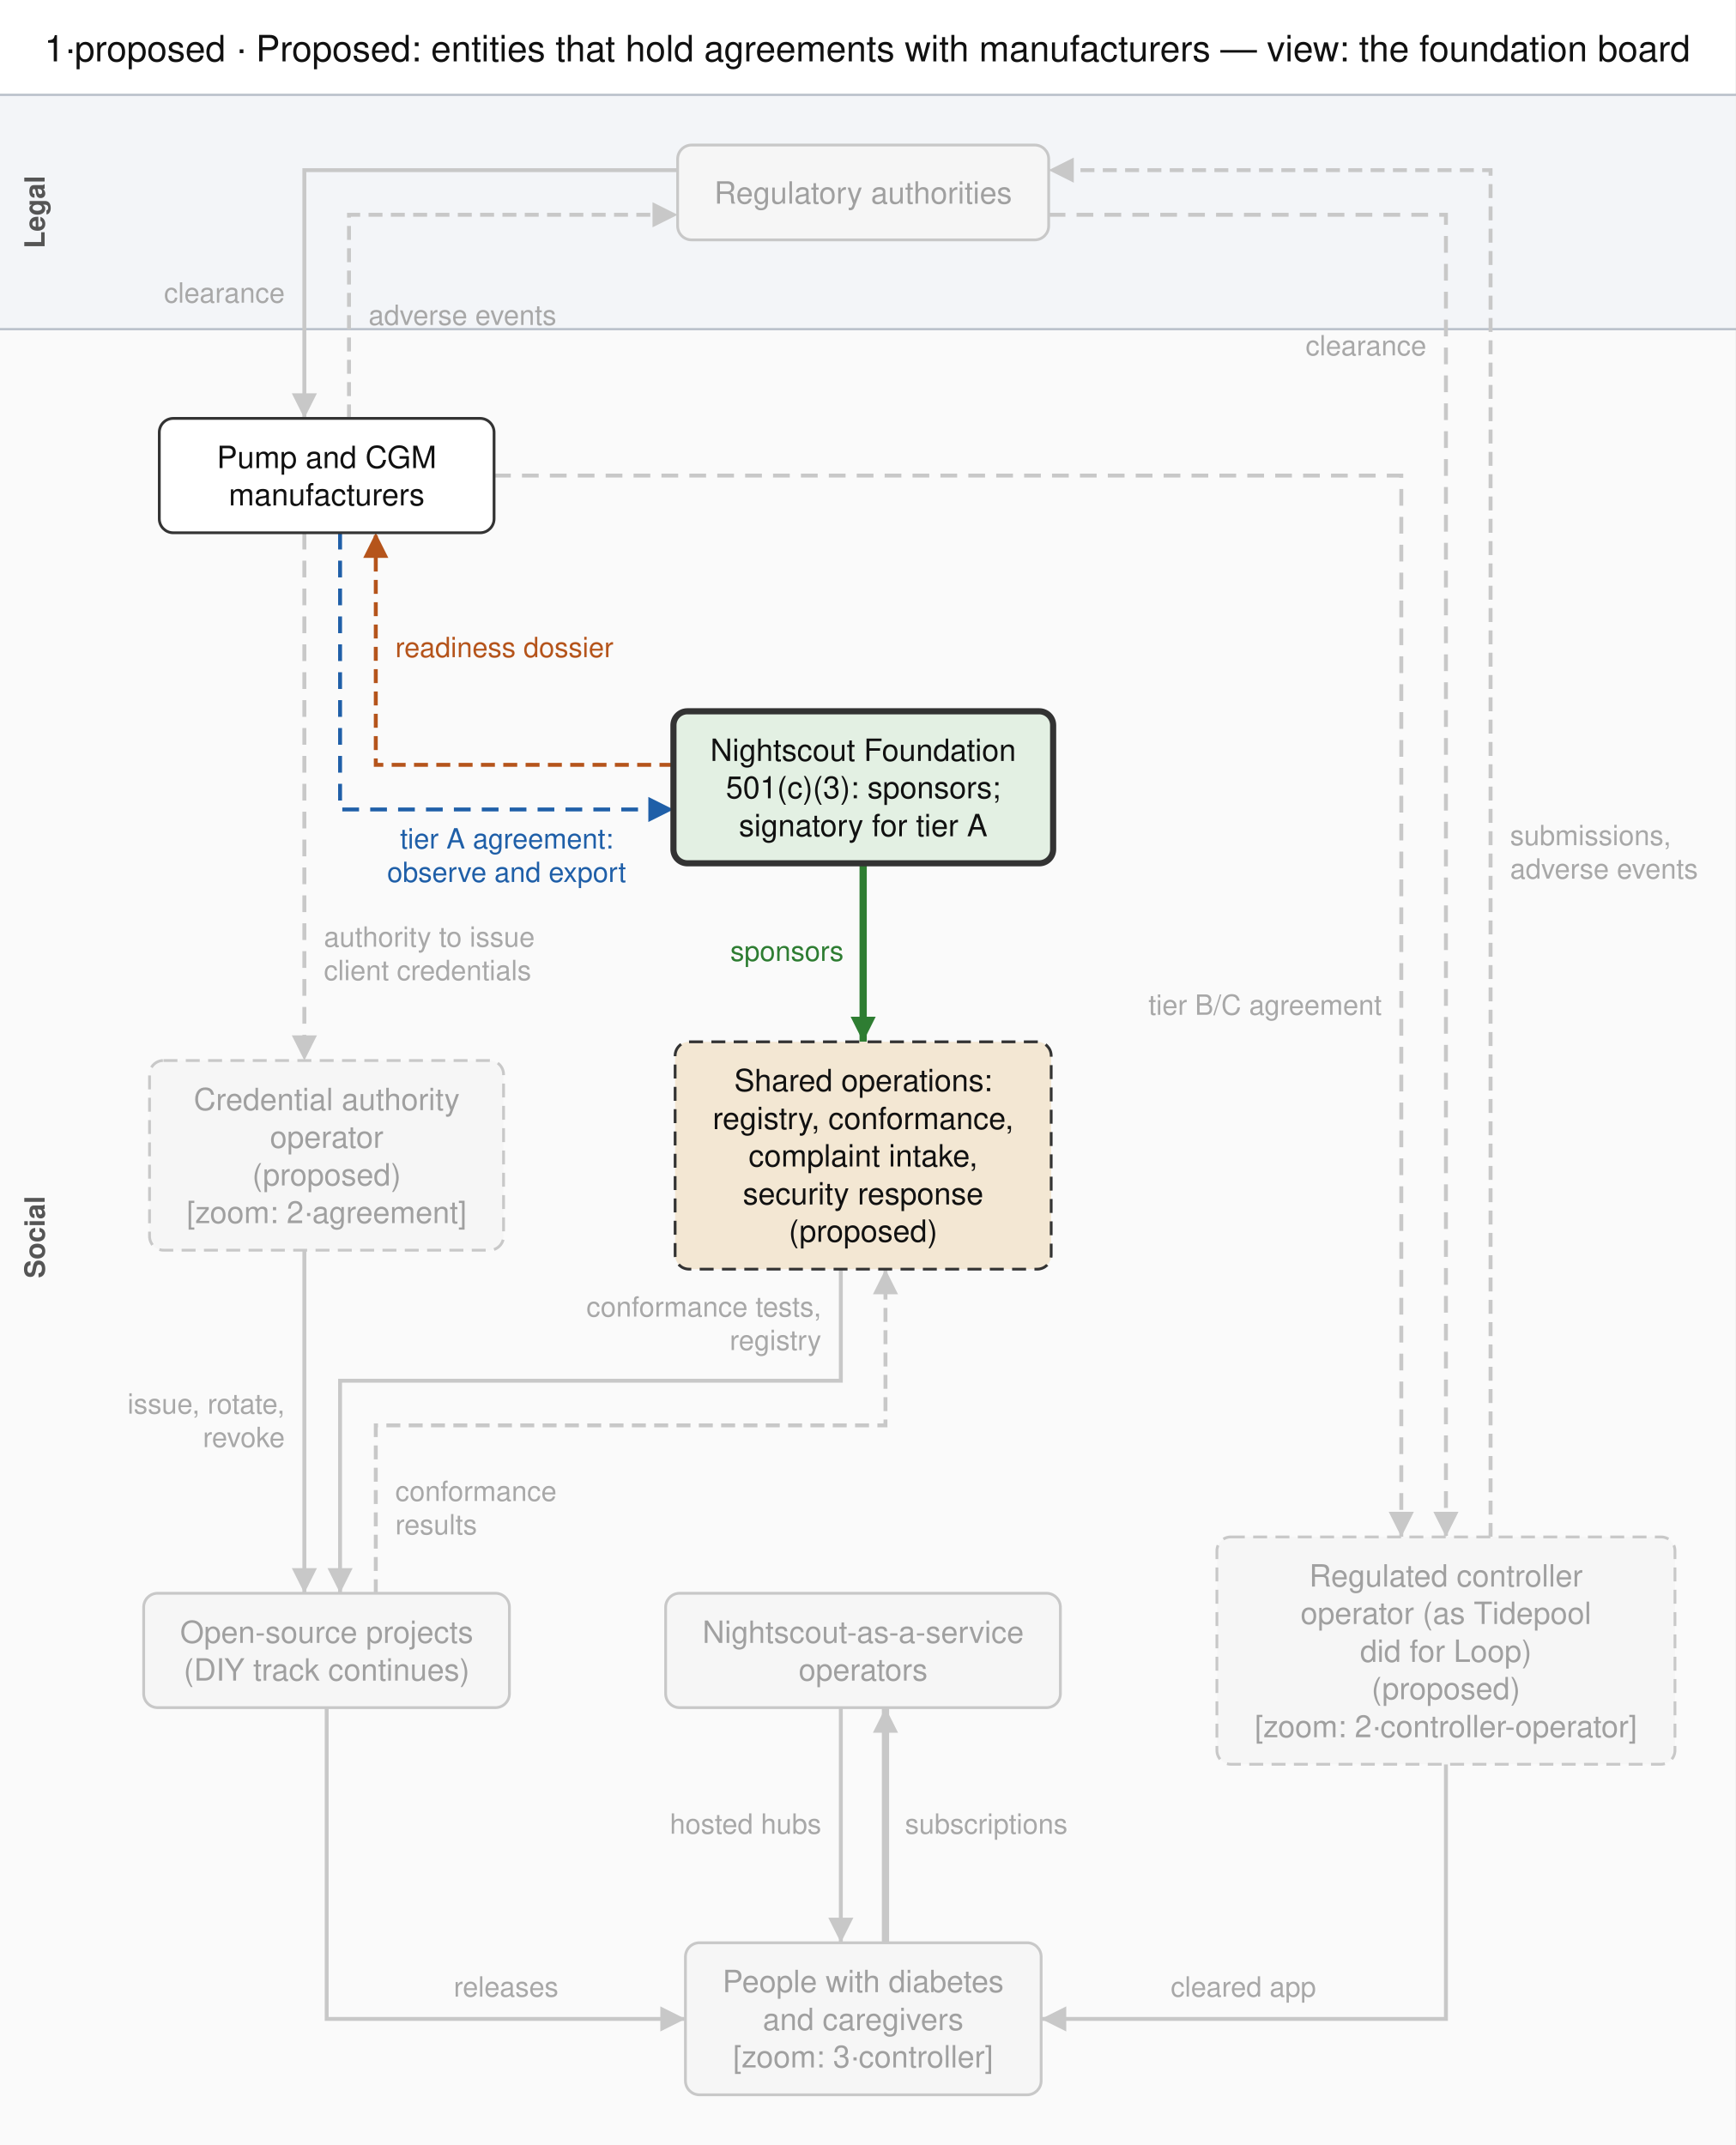
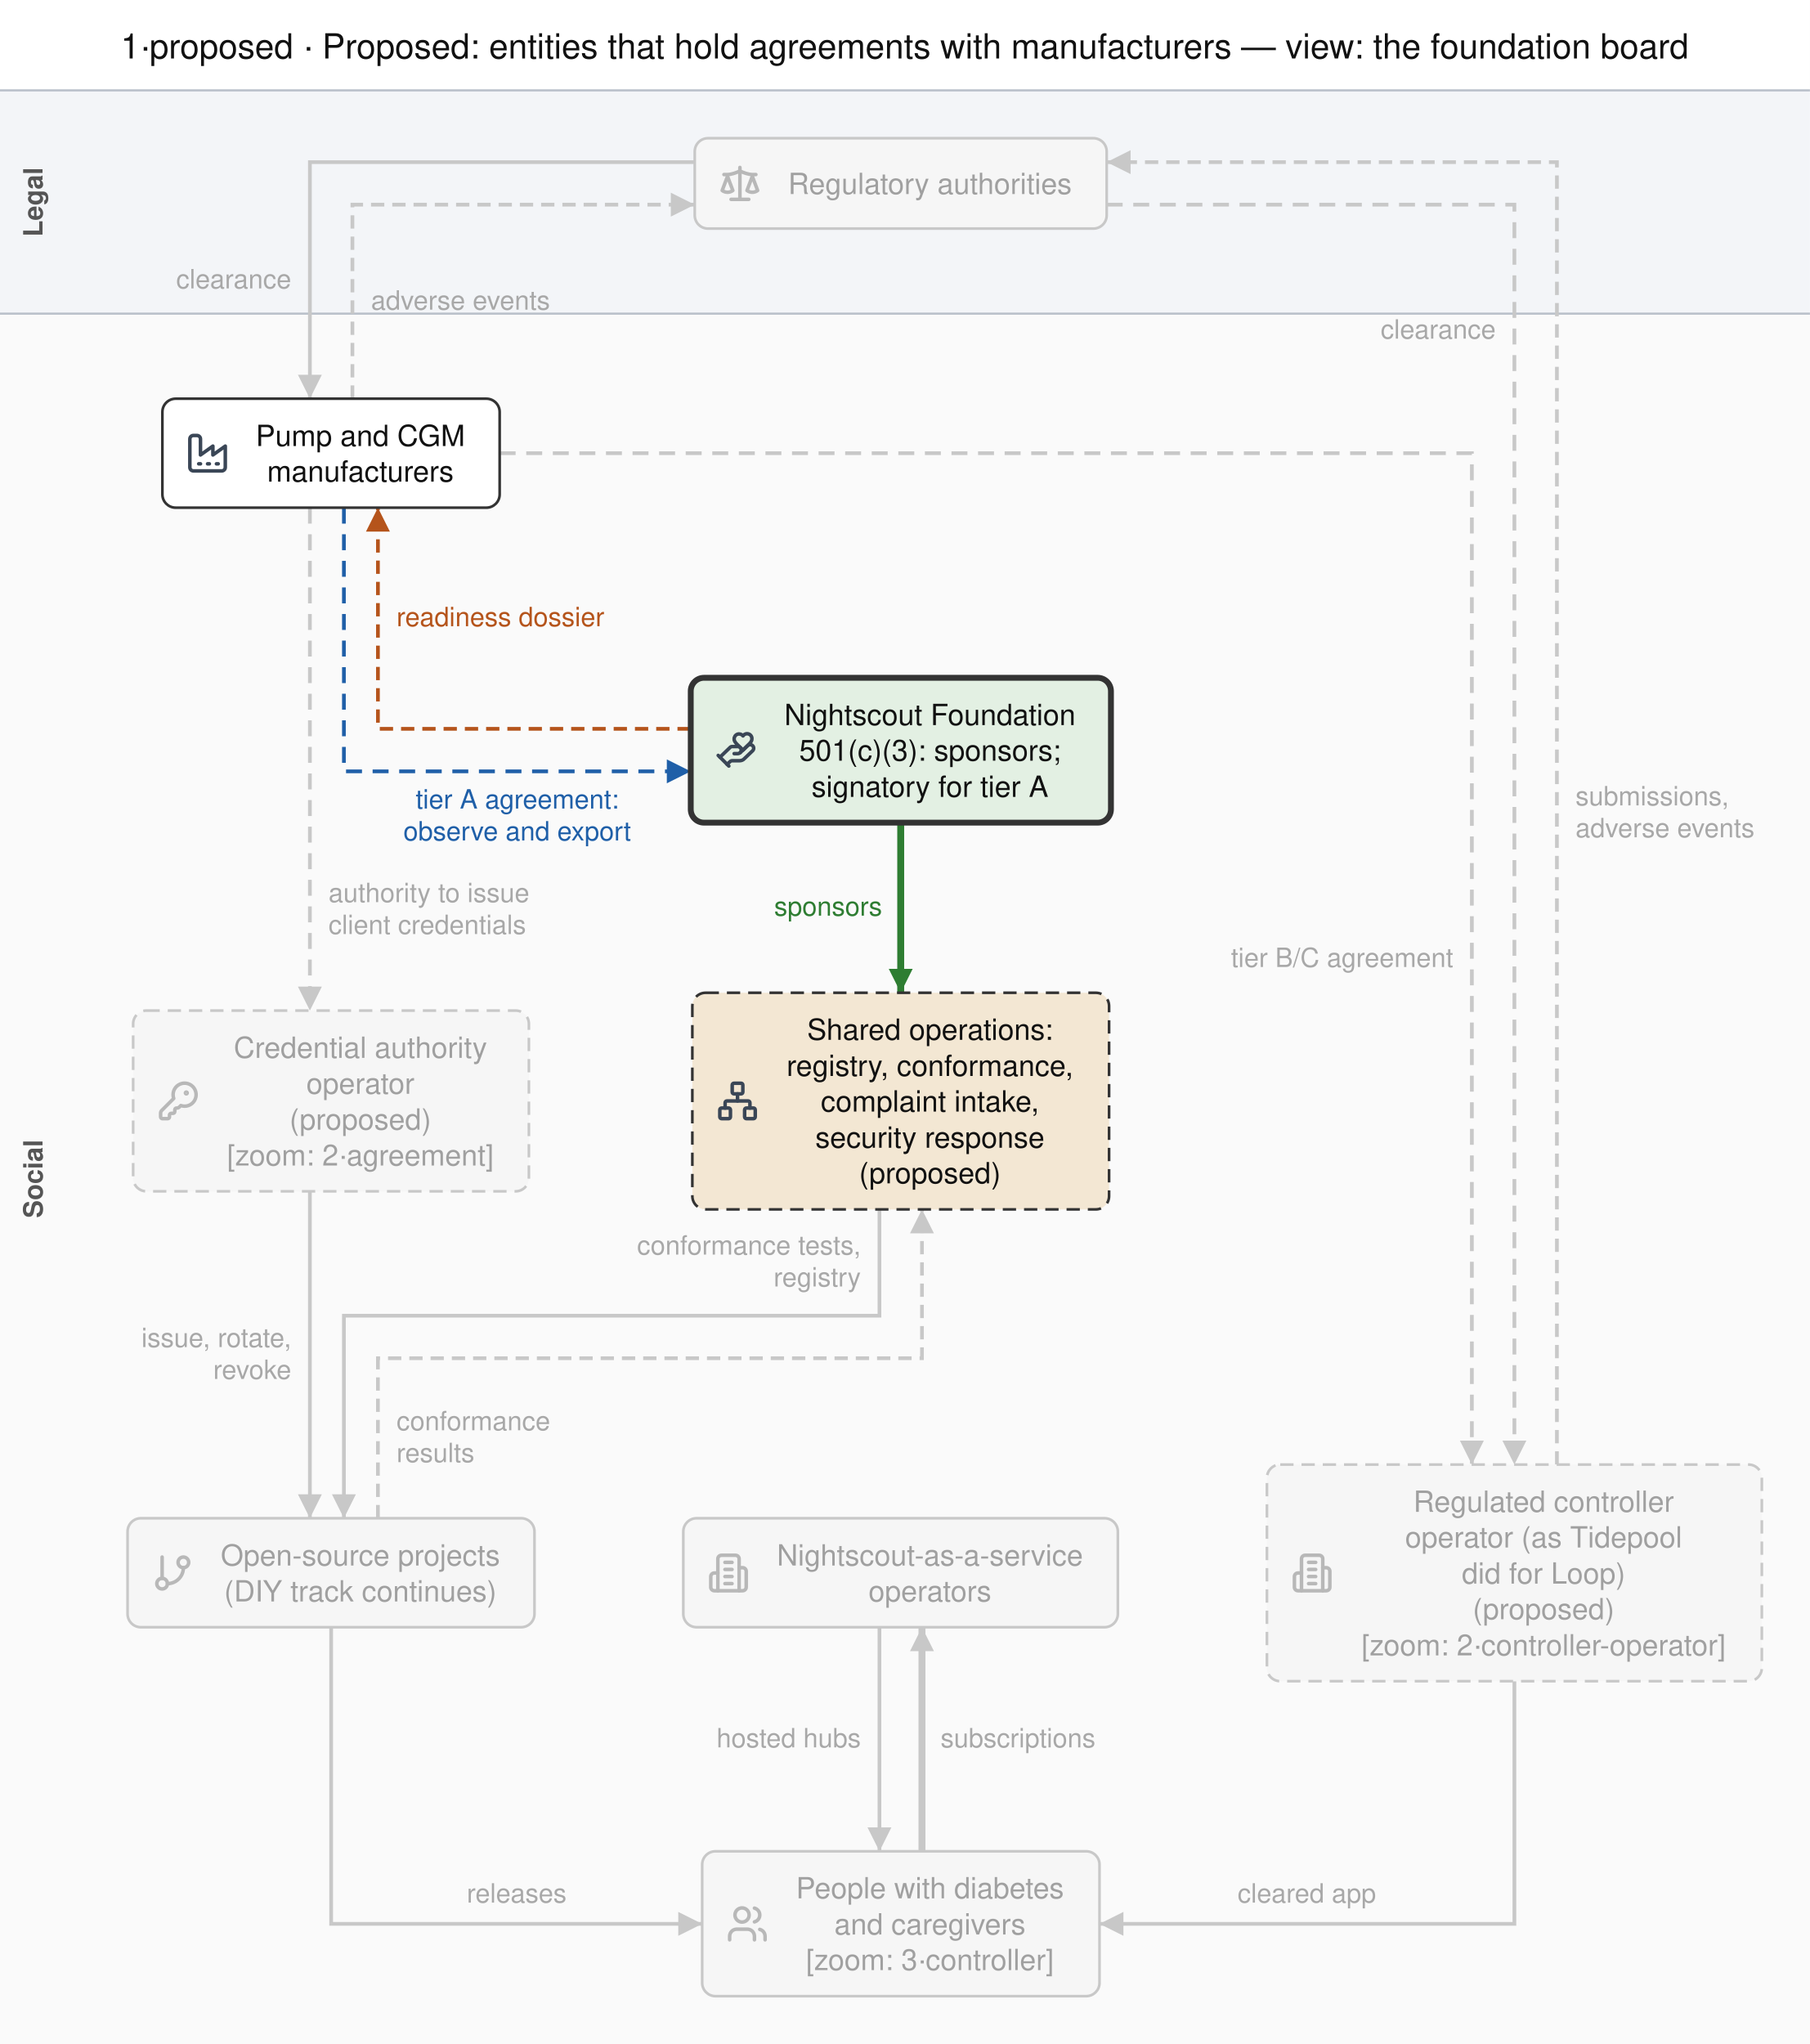
- <svg xmlns="http://www.w3.org/2000/svg" width="622" height="769" viewBox="0 0 622 769" font-family="Helvetica, Arial, sans-serif">
+ <svg xmlns="http://www.w3.org/2000/svg" width="681" height="769" viewBox="0 0 681 769" font-family="Helvetica, Arial, sans-serif">
  <defs>
    <marker id="ah1f5fa8" viewBox="0 0 10 10" refX="10" refY="5" markerUnits="userSpaceOnUse" markerWidth="9" markerHeight="9" orient="auto-start-reverse">
      <path d="M0,0 L10,5 L0,10 z" fill="#1f5fa8" />
    </marker>
    <marker id="ah2e7d32" viewBox="0 0 10 10" refX="10" refY="5" markerUnits="userSpaceOnUse" markerWidth="9" markerHeight="9" orient="auto-start-reverse">
      <path d="M0,0 L10,5 L0,10 z" fill="#2e7d32" />
    </marker>
    <marker id="ah555555" viewBox="0 0 10 10" refX="10" refY="5" markerUnits="userSpaceOnUse" markerWidth="9" markerHeight="9" orient="auto-start-reverse">
      <path d="M0,0 L10,5 L0,10 z" fill="#555555" />
    </marker>
    <marker id="ah888888" viewBox="0 0 10 10" refX="10" refY="5" markerUnits="userSpaceOnUse" markerWidth="9" markerHeight="9" orient="auto-start-reverse">
      <path d="M0,0 L10,5 L0,10 z" fill="#888888" />
    </marker>
    <marker id="ahb5541b" viewBox="0 0 10 10" refX="10" refY="5" markerUnits="userSpaceOnUse" markerWidth="9" markerHeight="9" orient="auto-start-reverse">
      <path d="M0,0 L10,5 L0,10 z" fill="#b5541b" />
    </marker>
    <marker id="ahc8c8c8" viewBox="0 0 10 10" refX="10" refY="5" markerUnits="userSpaceOnUse" markerWidth="9" markerHeight="9" orient="auto-start-reverse">
      <path d="M0,0 L10,5 L0,10 z" fill="#c8c8c8" />
    </marker>
+     <symbol id="icon-building-2" viewBox="0 0 24 24" fill="none" stroke="currentColor" stroke-width="2" stroke-linecap="round" stroke-linejoin="round">
+       <path d="M6 22V4a2 2 0 0 1 2-2h8a2 2 0 0 1 2 2v18Z" />
+       <path d="M6 12H4a2 2 0 0 0-2 2v6a2 2 0 0 0 2 2h2" />
+       <path d="M18 9h2a2 2 0 0 1 2 2v9a2 2 0 0 1-2 2h-2" />
+       <path d="M10 6h4" />
+       <path d="M10 10h4" />
+       <path d="M10 14h4" />
+       <path d="M10 18h4" />
+     </symbol>
+     <symbol id="icon-factory" viewBox="0 0 24 24" fill="none" stroke="currentColor" stroke-width="2" stroke-linecap="round" stroke-linejoin="round">
+       <path d="M2 20a2 2 0 0 0 2 2h16a2 2 0 0 0 2-2V8l-7 5V8l-7 5V4a2 2 0 0 0-2-2H4a2 2 0 0 0-2 2Z" />
+       <path d="M17 18h1" />
+       <path d="M12 18h1" />
+       <path d="M7 18h1" />
+     </symbol>
+     <symbol id="icon-git-branch" viewBox="0 0 24 24" fill="none" stroke="currentColor" stroke-width="2" stroke-linecap="round" stroke-linejoin="round">
+       <line x1="6" x2="6" y1="3" y2="15" />
+       <circle cx="18" cy="6" r="3" />
+       <circle cx="6" cy="18" r="3" />
+       <path d="M18 9a9 9 0 0 1-9 9" />
+     </symbol>
+     <symbol id="icon-hand-heart" viewBox="0 0 24 24" fill="none" stroke="currentColor" stroke-width="2" stroke-linecap="round" stroke-linejoin="round">
+       <path d="M11 14h2a2 2 0 1 0 0-4h-3c-.6 0-1.1.2-1.4.6L3 16" />
+       <path d="m7 20 1.6-1.4c.3-.4.8-.6 1.4-.6h4c1.1 0 2.1-.4 2.8-1.2l4.6-4.4a2 2 0 0 0-2.75-2.91l-4.2 3.9" />
+       <path d="m2 15 6 6" />
+       <path d="M19.5 8.5c.7-.7 1.5-1.6 1.5-2.7A2.73 2.73 0 0 0 16 4a2.78 2.78 0 0 0-5 1.8c0 1.2.8 2 1.5 2.8L16 12Z" />
+     </symbol>
+     <symbol id="icon-key-round" viewBox="0 0 24 24" fill="none" stroke="currentColor" stroke-width="2" stroke-linecap="round" stroke-linejoin="round">
+       <path d="M2.586 17.414A2 2 0 0 0 2 18.828V21a1 1 0 0 0 1 1h3a1 1 0 0 0 1-1v-1a1 1 0 0 1 1-1h1a1 1 0 0 0 1-1v-1a1 1 0 0 1 1-1h.172a2 2 0 0 0 1.414-.586l.814-.814a6.5 6.5 0 1 0-4-4z" />
+       <circle cx="16.5" cy="7.5" r=".5" fill="currentColor" />
+     </symbol>
+     <symbol id="icon-network" viewBox="0 0 24 24" fill="none" stroke="currentColor" stroke-width="2" stroke-linecap="round" stroke-linejoin="round">
+       <rect x="16" y="16" width="6" height="6" rx="1" />
+       <rect x="2" y="16" width="6" height="6" rx="1" />
+       <rect x="9" y="2" width="6" height="6" rx="1" />
+       <path d="M5 16v-3a1 1 0 0 1 1-1h12a1 1 0 0 1 1 1v3" />
+       <path d="M12 12V8" />
+     </symbol>
+     <symbol id="icon-scale" viewBox="0 0 24 24" fill="none" stroke="currentColor" stroke-width="2" stroke-linecap="round" stroke-linejoin="round">
+       <path d="m16 16 3-8 3 8c-.87.65-1.92 1-3 1s-2.13-.35-3-1Z" />
+       <path d="m2 16 3-8 3 8c-.87.65-1.92 1-3 1s-2.13-.35-3-1Z" />
+       <path d="M7 21h10" />
+       <path d="M12 3v18" />
+       <path d="M3 7h2c2 0 5-1 7-2 2 1 5 2 7 2h2" />
+     </symbol>
+     <symbol id="icon-users" viewBox="0 0 24 24" fill="none" stroke="currentColor" stroke-width="2" stroke-linecap="round" stroke-linejoin="round">
+       <path d="M16 21v-2a4 4 0 0 0-4-4H6a4 4 0 0 0-4 4v2" />
+       <circle cx="9" cy="7" r="4" />
+       <path d="M22 21v-2a4 4 0 0 0-3-3.87" />
+       <path d="M16 3.13a4 4 0 0 1 0 7.75" />
+     </symbol>
  </defs>
-   <rect x="0" y="0" width="622" height="769" fill="#ffffff" />
-   <text x="310.9" y="22" font-size="13" text-anchor="middle" fill="#111">1·proposed · Proposed: entities that hold agreements with manufacturers — view: the foundation board</text>
-   <g transform="translate(3.5,0.0)">
-     <rect class="band" x="-3.5" y="34.0" width="622" height="84.0" fill="#f3f5f8" />
-     <line x1="-3.5" x2="622" y1="34.0" y2="34.0" stroke="#b9c0ca" stroke-width="0.8" />
-     <text class="band" x="12.5" y="76.0" font-size="10" fill="#555" text-anchor="middle" font-weight="bold" transform="rotate(-90 12.5 76.0)">Legal</text>
-     <rect class="band" x="-3.5" y="118.0" width="622" height="651.0" fill="#fafafa" />
-     <line x1="-3.5" x2="622" y1="118.0" y2="118.0" stroke="#b9c0ca" stroke-width="0.8" />
-     <text class="band" x="12.5" y="443.5" font-size="10" fill="#555" text-anchor="middle" font-weight="bold" transform="rotate(-90 12.5 443.5)">Social</text>
-     <g class="edge">
-       <path class="edge" d="M239.4,61.0 L105.6,61.0 L105.6,150.0" fill="none" stroke="#c8c8c8" stroke-width="1.4" stroke-linecap="butt" marker-end="url(#ahc8c8c8)" />
-     </g>
-     <g class="edge">
-       <path class="edge" d="M121.6,150.0 L121.6,77.0 L239.4,77.0" fill="none" stroke="#c8c8c8" stroke-width="1.4" stroke-dasharray="5,3" stroke-linecap="butt" marker-end="url(#ahc8c8c8)" />
-     </g>
-     <g class="edge">
-       <path class="edge" d="M372.4,77.0 L514.8,77.0 L514.8,551.0" fill="none" stroke="#c8c8c8" stroke-width="1.4" stroke-dasharray="6,4" stroke-linecap="butt" marker-end="url(#ahc8c8c8)" />
-     </g>
-     <g class="edge">
-       <path class="edge" d="M530.8,551.0 L530.8,61.0 L372.4,61.0" fill="none" stroke="#c8c8c8" stroke-width="1.4" stroke-dasharray="5,3" stroke-linecap="butt" marker-end="url(#ahc8c8c8)" />
-     </g>
-     <g class="edge">
-       <path class="edge" d="M118.4,191.0 L118.4,290.2 L237.9,290.2" fill="none" stroke="#1f5fa8" stroke-width="1.4" stroke-dasharray="6,4" stroke-linecap="butt" marker-end="url(#ah1f5fa8)" />
-     </g>
-     <g class="edge">
-       <path class="edge" d="M237.9,274.2 L131.2,274.2 L131.2,191.0" fill="none" stroke="#b5541b" stroke-width="1.4" stroke-dasharray="5,3" stroke-linecap="butt" marker-end="url(#ahb5541b)" />
-     </g>
-     <g class="edge">
-       <path class="edge" d="M105.6,191.0 L105.6,380.2" fill="none" stroke="#c8c8c8" stroke-width="1.4" stroke-dasharray="6,4" stroke-linecap="butt" marker-end="url(#ahc8c8c8)" />
-     </g>
-     <g class="edge">
-       <path class="edge" d="M173.6,170.5 L498.8,170.5 L498.8,551.0" fill="none" stroke="#c8c8c8" stroke-width="1.4" stroke-dasharray="6,4" stroke-linecap="butt" marker-end="url(#ahc8c8c8)" />
-     </g>
-     <g class="edge">
-       <path class="edge" d="M305.9,309.5 L305.9,373.5" fill="none" stroke="#2e7d32" stroke-width="2.6" stroke-linecap="butt" marker-end="url(#ah2e7d32)" />
-     </g>
-     <g class="edge">
-       <path class="edge" d="M105.6,448.2 L105.6,571.2" fill="none" stroke="#c8c8c8" stroke-width="1.4" stroke-linecap="butt" marker-end="url(#ahc8c8c8)" />
-     </g>
-     <g class="edge">
-       <path class="edge" d="M297.9,455.0 L297.9,495.0 L118.4,495.0 L118.4,571.2" fill="none" stroke="#c8c8c8" stroke-width="1.4" stroke-linecap="butt" marker-end="url(#ahc8c8c8)" />
-     </g>
-     <g class="edge">
-       <path class="edge" d="M131.2,571.2 L131.2,511.0 L313.9,511.0 L313.9,455.0" fill="none" stroke="#c8c8c8" stroke-width="1.4" stroke-dasharray="5,3" stroke-linecap="butt" marker-end="url(#ahc8c8c8)" />
-     </g>
-     <g class="edge">
-       <path class="edge" d="M297.9,612.2 L297.9,696.5" fill="none" stroke="#c8c8c8" stroke-width="1.4" stroke-linecap="butt" marker-end="url(#ahc8c8c8)" />
-     </g>
-     <g class="edge">
-       <path class="edge" d="M313.9,696.5 L313.9,612.2" fill="none" stroke="#c8c8c8" stroke-width="2.6" stroke-linecap="butt" marker-end="url(#ahc8c8c8)" />
-     </g>
-     <g class="edge">
-       <path class="edge" d="M514.8,632.5 L514.8,723.8 L369.7,723.8" fill="none" stroke="#c8c8c8" stroke-width="1.4" stroke-linecap="butt" marker-end="url(#ahc8c8c8)" />
-     </g>
-     <g class="edge">
-       <path class="edge" d="M113.6,612.2 L113.6,723.8 L242.2,723.8" fill="none" stroke="#c8c8c8" stroke-width="1.4" stroke-linecap="butt" marker-end="url(#ahc8c8c8)" />
+   <rect x="0" y="0" width="681" height="769" fill="#ffffff" />
+   <text x="340.4" y="22" font-size="13" text-anchor="middle" fill="#111">1·proposed · Proposed: entities that hold agreements with manufacturers — view: the foundation board</text>
+   <g transform="translate(0.0,0.0)">
+     <rect class="band" x="0.0" y="34.0" width="681" height="84.0" fill="#f3f5f8" />
+     <line x1="0.0" x2="681" y1="34.0" y2="34.0" stroke="#b9c0ca" stroke-width="0.8" />
+     <text class="band" x="16.0" y="76.0" font-size="10" fill="#555" text-anchor="middle" font-weight="bold" transform="rotate(-90 16.0 76.0)">Legal</text>
+     <rect class="band" x="0.0" y="118.0" width="681" height="651.0" fill="#fafafa" />
+     <line x1="0.0" x2="681" y1="118.0" y2="118.0" stroke="#b9c0ca" stroke-width="0.8" />
+     <text class="band" x="16.0" y="443.5" font-size="10" fill="#555" text-anchor="middle" font-weight="bold" transform="rotate(-90 16.0 443.5)">Social</text>
+     <g class="edge">
+       <path class="edge" d="M261.4,61.0 L116.6,61.0 L116.6,150.0" fill="none" stroke="#c8c8c8" stroke-width="1.4" stroke-linecap="butt" marker-end="url(#ahc8c8c8)" />
+     </g>
+     <g class="edge">
+       <path class="edge" d="M132.6,150.0 L132.6,77.0 L261.4,77.0" fill="none" stroke="#c8c8c8" stroke-width="1.4" stroke-dasharray="5,3" stroke-linecap="butt" marker-end="url(#ahc8c8c8)" />
+     </g>
+     <g class="edge">
+       <path class="edge" d="M416.4,77.0 L569.8,77.0 L569.8,551.0" fill="none" stroke="#c8c8c8" stroke-width="1.4" stroke-dasharray="6,4" stroke-linecap="butt" marker-end="url(#ahc8c8c8)" />
+     </g>
+     <g class="edge">
+       <path class="edge" d="M585.8,551.0 L585.8,61.0 L416.4,61.0" fill="none" stroke="#c8c8c8" stroke-width="1.4" stroke-dasharray="5,3" stroke-linecap="butt" marker-end="url(#ahc8c8c8)" />
+     </g>
+     <g class="edge">
+       <path class="edge" d="M129.4,191.0 L129.4,290.2 L259.9,290.2" fill="none" stroke="#1f5fa8" stroke-width="1.4" stroke-dasharray="6,4" stroke-linecap="butt" marker-end="url(#ah1f5fa8)" />
+     </g>
+     <g class="edge">
+       <path class="edge" d="M259.9,274.2 L142.2,274.2 L142.2,191.0" fill="none" stroke="#b5541b" stroke-width="1.4" stroke-dasharray="5,3" stroke-linecap="butt" marker-end="url(#ahb5541b)" />
+     </g>
+     <g class="edge">
+       <path class="edge" d="M116.6,191.0 L116.6,380.2" fill="none" stroke="#c8c8c8" stroke-width="1.4" stroke-dasharray="6,4" stroke-linecap="butt" marker-end="url(#ahc8c8c8)" />
+     </g>
+     <g class="edge">
+       <path class="edge" d="M188.0,170.5 L553.8,170.5 L553.8,551.0" fill="none" stroke="#c8c8c8" stroke-width="1.4" stroke-dasharray="6,4" stroke-linecap="butt" marker-end="url(#ahc8c8c8)" />
+     </g>
+     <g class="edge">
+       <path class="edge" d="M338.9,309.5 L338.9,373.5" fill="none" stroke="#2e7d32" stroke-width="2.6" stroke-linecap="butt" marker-end="url(#ah2e7d32)" />
+     </g>
+     <g class="edge">
+       <path class="edge" d="M116.6,448.2 L116.6,571.2" fill="none" stroke="#c8c8c8" stroke-width="1.4" stroke-linecap="butt" marker-end="url(#ahc8c8c8)" />
+     </g>
+     <g class="edge">
+       <path class="edge" d="M330.9,455.0 L330.9,495.0 L129.4,495.0 L129.4,571.2" fill="none" stroke="#c8c8c8" stroke-width="1.4" stroke-linecap="butt" marker-end="url(#ahc8c8c8)" />
+     </g>
+     <g class="edge">
+       <path class="edge" d="M142.2,571.2 L142.2,511.0 L346.9,511.0 L346.9,455.0" fill="none" stroke="#c8c8c8" stroke-width="1.4" stroke-dasharray="5,3" stroke-linecap="butt" marker-end="url(#ahc8c8c8)" />
+     </g>
+     <g class="edge">
+       <path class="edge" d="M330.9,612.2 L330.9,696.5" fill="none" stroke="#c8c8c8" stroke-width="1.4" stroke-linecap="butt" marker-end="url(#ahc8c8c8)" />
+     </g>
+     <g class="edge">
+       <path class="edge" d="M346.9,696.5 L346.9,612.2" fill="none" stroke="#c8c8c8" stroke-width="2.6" stroke-linecap="butt" marker-end="url(#ahc8c8c8)" />
+     </g>
+     <g class="edge">
+       <path class="edge" d="M569.8,632.5 L569.8,723.8 L413.7,723.8" fill="none" stroke="#c8c8c8" stroke-width="1.4" stroke-linecap="butt" marker-end="url(#ahc8c8c8)" />
+     </g>
+     <g class="edge">
+       <path class="edge" d="M124.6,612.2 L124.6,723.8 L264.2,723.8" fill="none" stroke="#c8c8c8" stroke-width="1.4" stroke-linecap="butt" marker-end="url(#ahc8c8c8)" />
    </g>
    <g class="node" data-id="reg">
-       <rect x="239.4" y="52.0" width="133.0" height="34.0" rx="5" fill="#f6f6f6" stroke="#c8c8c8" stroke-width="1" />
-       <text x="305.9" y="73.0" font-size="11" text-anchor="middle" fill="#a0a0a0">Regulatory authorities</text>
+       <rect x="261.4" y="52.0" width="155.0" height="34.0" rx="5" fill="#f6f6f6" stroke="#c8c8c8" stroke-width="1" />
+       <use href="#icon-scale" x="270.4" y="61.0" width="16" height="16" color="#b8b8b8" />
+       <text x="349.9" y="73.0" font-size="11" text-anchor="middle" fill="#a0a0a0">Regulatory authorities</text>
    </g>
    <g class="node" data-id="mfr">
-       <rect x="53.6" y="150.0" width="120.0" height="41.0" rx="5" fill="#ffffff" stroke="#333333" stroke-width="1" />
-       <text x="113.6" y="167.8" font-size="11" text-anchor="middle" fill="#111111">Pump and CGM</text>
-       <text x="113.6" y="181.2" font-size="11" text-anchor="middle" fill="#111111">manufacturers</text>
+       <rect x="61.1" y="150.0" width="126.9" height="41.0" rx="5" fill="#ffffff" stroke="#333333" stroke-width="1" />
+       <use href="#icon-factory" x="70.1" y="162.5" width="16" height="16" color="#3a4656" />
+       <text x="135.6" y="167.8" font-size="11" text-anchor="middle" fill="#111111">Pump and CGM</text>
+       <text x="135.6" y="181.2" font-size="11" text-anchor="middle" fill="#111111">manufacturers</text>
    </g>
    <g class="node" data-id="fdn">
-       <rect x="237.9" y="255.0" width="136.1" height="54.5" rx="5" fill="#e3f0e3" stroke="#333333" stroke-width="2.2" />
-       <text x="305.9" y="272.8" font-size="11" text-anchor="middle" fill="#111111">Nightscout Foundation</text>
-       <text x="305.9" y="286.2" font-size="11" text-anchor="middle" fill="#111111">501(c)(3): sponsors;</text>
-       <text x="305.9" y="299.8" font-size="11" text-anchor="middle" fill="#111111">signatory for tier A</text>
+       <rect x="259.9" y="255.0" width="158.1" height="54.5" rx="5" fill="#e3f0e3" stroke="#333333" stroke-width="2.2" />
+       <use href="#icon-hand-heart" x="268.9" y="274.2" width="16" height="16" color="#3a4656" />
+       <text x="349.9" y="272.8" font-size="11" text-anchor="middle" fill="#111111">Nightscout Foundation</text>
+       <text x="349.9" y="286.2" font-size="11" text-anchor="middle" fill="#111111">501(c)(3): sponsors;</text>
+       <text x="349.9" y="299.8" font-size="11" text-anchor="middle" fill="#111111">signatory for tier A</text>
    </g>
    <g class="node" data-id="cred">
-       <rect x="50.1" y="380.2" width="126.9" height="68.0" rx="5" fill="#f6f6f6" stroke="#c8c8c8" stroke-width="1" stroke-dasharray="5,3" />
-       <text x="113.6" y="398.0" font-size="11" text-anchor="middle" fill="#a0a0a0">Credential authority</text>
-       <text x="113.6" y="411.5" font-size="11" text-anchor="middle" fill="#a0a0a0">operator</text>
-       <text x="113.6" y="425.0" font-size="11" text-anchor="middle" fill="#a0a0a0">(proposed)</text>
-       <text x="113.6" y="438.5" font-size="11" text-anchor="middle" fill="#a0a0a0">[zoom: 2·agreement]</text>
+       <rect x="50.1" y="380.2" width="148.9" height="68.0" rx="5" fill="#f6f6f6" stroke="#c8c8c8" stroke-width="1" stroke-dasharray="5,3" />
+       <use href="#icon-key-round" x="59.1" y="406.2" width="16" height="16" color="#b8b8b8" />
+       <text x="135.6" y="398.0" font-size="11" text-anchor="middle" fill="#a0a0a0">Credential authority</text>
+       <text x="135.6" y="411.5" font-size="11" text-anchor="middle" fill="#a0a0a0">operator</text>
+       <text x="135.6" y="425.0" font-size="11" text-anchor="middle" fill="#a0a0a0">(proposed)</text>
+       <text x="135.6" y="438.5" font-size="11" text-anchor="middle" fill="#a0a0a0">[zoom: 2·agreement]</text>
    </g>
    <g class="node" data-id="ops">
-       <rect x="238.5" y="373.5" width="134.8" height="81.5" rx="5" fill="#f3e7d3" stroke="#333333" stroke-width="1" stroke-dasharray="5,3" />
-       <text x="305.9" y="391.2" font-size="11" text-anchor="middle" fill="#111111">Shared operations:</text>
-       <text x="305.9" y="404.8" font-size="11" text-anchor="middle" fill="#111111">registry, conformance,</text>
-       <text x="305.9" y="418.2" font-size="11" text-anchor="middle" fill="#111111">complaint intake,</text>
-       <text x="305.9" y="431.8" font-size="11" text-anchor="middle" fill="#111111">security response</text>
-       <text x="305.9" y="445.2" font-size="11" text-anchor="middle" fill="#111111">(proposed)</text>
+       <rect x="260.5" y="373.5" width="156.8" height="81.5" rx="5" fill="#f3e7d3" stroke="#333333" stroke-width="1" stroke-dasharray="5,3" />
+       <use href="#icon-network" x="269.5" y="406.2" width="16" height="16" color="#3a4656" />
+       <text x="349.9" y="391.2" font-size="11" text-anchor="middle" fill="#111111">Shared operations:</text>
+       <text x="349.9" y="404.8" font-size="11" text-anchor="middle" fill="#111111">registry, conformance,</text>
+       <text x="349.9" y="418.2" font-size="11" text-anchor="middle" fill="#111111">complaint intake,</text>
+       <text x="349.9" y="431.8" font-size="11" text-anchor="middle" fill="#111111">security response</text>
+       <text x="349.9" y="445.2" font-size="11" text-anchor="middle" fill="#111111">(proposed)</text>
    </g>
    <g class="node" data-id="projects">
-       <rect x="48.0" y="571.2" width="131.1" height="41.0" rx="5" fill="#f6f6f6" stroke="#c8c8c8" stroke-width="1" />
-       <text x="113.6" y="589.0" font-size="11" text-anchor="middle" fill="#a0a0a0">Open-source projects</text>
-       <text x="113.6" y="602.5" font-size="11" text-anchor="middle" fill="#a0a0a0">(DIY track continues)</text>
+       <rect x="48.0" y="571.2" width="153.1" height="41.0" rx="5" fill="#f6f6f6" stroke="#c8c8c8" stroke-width="1" />
+       <use href="#icon-git-branch" x="57.0" y="583.8" width="16" height="16" color="#b8b8b8" />
+       <text x="135.6" y="589.0" font-size="11" text-anchor="middle" fill="#a0a0a0">Open-source projects</text>
+       <text x="135.6" y="602.5" font-size="11" text-anchor="middle" fill="#a0a0a0">(DIY track continues)</text>
    </g>
    <g class="node" data-id="nsaas">
-       <rect x="235.1" y="571.2" width="141.5" height="41.0" rx="5" fill="#f6f6f6" stroke="#c8c8c8" stroke-width="1" />
-       <text x="305.9" y="589.0" font-size="11" text-anchor="middle" fill="#a0a0a0">Nightscout-as-a-service</text>
-       <text x="305.9" y="602.5" font-size="11" text-anchor="middle" fill="#a0a0a0">operators</text>
+       <rect x="257.1" y="571.2" width="163.5" height="41.0" rx="5" fill="#f6f6f6" stroke="#c8c8c8" stroke-width="1" />
+       <use href="#icon-building-2" x="266.1" y="583.8" width="16" height="16" color="#b8b8b8" />
+       <text x="349.9" y="589.0" font-size="11" text-anchor="middle" fill="#a0a0a0">Nightscout-as-a-service</text>
+       <text x="349.9" y="602.5" font-size="11" text-anchor="middle" fill="#a0a0a0">operators</text>
    </g>
    <g class="node" data-id="laas">
-       <rect x="432.7" y="551.0" width="164.2" height="81.5" rx="5" fill="#f6f6f6" stroke="#c8c8c8" stroke-width="1" stroke-dasharray="5,3" />
-       <text x="514.8" y="568.8" font-size="11" text-anchor="middle" fill="#a0a0a0">Regulated controller</text>
-       <text x="514.8" y="582.2" font-size="11" text-anchor="middle" fill="#a0a0a0">operator (as Tidepool</text>
-       <text x="514.8" y="595.8" font-size="11" text-anchor="middle" fill="#a0a0a0">did for Loop)</text>
-       <text x="514.8" y="609.2" font-size="11" text-anchor="middle" fill="#a0a0a0">(proposed)</text>
-       <text x="514.8" y="622.8" font-size="11" text-anchor="middle" fill="#a0a0a0">[zoom: 2·controller-operator]</text>
+       <rect x="476.7" y="551.0" width="186.2" height="81.5" rx="5" fill="#f6f6f6" stroke="#c8c8c8" stroke-width="1" stroke-dasharray="5,3" />
+       <use href="#icon-building-2" x="485.7" y="583.8" width="16" height="16" color="#b8b8b8" />
+       <text x="580.8" y="568.8" font-size="11" text-anchor="middle" fill="#a0a0a0">Regulated controller</text>
+       <text x="580.8" y="582.2" font-size="11" text-anchor="middle" fill="#a0a0a0">operator (as Tidepool</text>
+       <text x="580.8" y="595.8" font-size="11" text-anchor="middle" fill="#a0a0a0">did for Loop)</text>
+       <text x="580.8" y="609.2" font-size="11" text-anchor="middle" fill="#a0a0a0">(proposed)</text>
+       <text x="580.8" y="622.8" font-size="11" text-anchor="middle" fill="#a0a0a0">[zoom: 2·controller-operator]</text>
    </g>
    <g class="node" data-id="people">
-       <rect x="242.2" y="696.5" width="127.5" height="54.5" rx="5" fill="#f6f6f6" stroke="#c8c8c8" stroke-width="1" />
-       <text x="305.9" y="714.2" font-size="11" text-anchor="middle" fill="#a0a0a0">People with diabetes</text>
-       <text x="305.9" y="727.8" font-size="11" text-anchor="middle" fill="#a0a0a0">and caregivers</text>
-       <text x="305.9" y="741.2" font-size="11" text-anchor="middle" fill="#a0a0a0">[zoom: 3·controller]</text>
+       <rect x="264.2" y="696.5" width="149.5" height="54.5" rx="5" fill="#f6f6f6" stroke="#c8c8c8" stroke-width="1" />
+       <use href="#icon-users" x="273.2" y="715.8" width="16" height="16" color="#b8b8b8" />
+       <text x="349.9" y="714.2" font-size="11" text-anchor="middle" fill="#a0a0a0">People with diabetes</text>
+       <text x="349.9" y="727.8" font-size="11" text-anchor="middle" fill="#a0a0a0">and caregivers</text>
+       <text x="349.9" y="741.2" font-size="11" text-anchor="middle" fill="#a0a0a0">[zoom: 3·controller]</text>
    </g>
    <g class="elabel" data-k="0">
-       <text x="98.6" y="108.5" font-size="10" text-anchor="end" fill="#a8a8a8">clearance</text>
+       <text x="109.6" y="108.5" font-size="10" text-anchor="end" fill="#a8a8a8">clearance</text>
    </g>
    <g class="elabel" data-k="1">
-       <text x="128.6" y="116.5" font-size="10" text-anchor="start" fill="#a8a8a8">adverse events</text>
+       <text x="139.6" y="116.5" font-size="10" text-anchor="start" fill="#a8a8a8">adverse events</text>
    </g>
    <g class="elabel" data-k="2">
-       <text x="507.8" y="127.4" font-size="10" text-anchor="end" fill="#a8a8a8">clearance</text>
+       <text x="562.8" y="127.4" font-size="10" text-anchor="end" fill="#a8a8a8">clearance</text>
    </g>
    <g class="elabel" data-k="3">
-       <text x="537.8" y="303.0" font-size="10" text-anchor="start" fill="#a8a8a8">submissions,</text>
-       <text x="537.8" y="315.0" font-size="10" text-anchor="start" fill="#a8a8a8">adverse events</text>
+       <text x="592.8" y="303.0" font-size="10" text-anchor="start" fill="#a8a8a8">submissions,</text>
+       <text x="592.8" y="315.0" font-size="10" text-anchor="start" fill="#a8a8a8">adverse events</text>
    </g>
    <g class="elabel" data-k="4">
-       <text x="178.1" y="304.2" font-size="10" text-anchor="middle" fill="#1f5fa8">tier A agreement:</text>
-       <text x="178.1" y="316.2" font-size="10" text-anchor="middle" fill="#1f5fa8">observe and export</text>
+       <text x="194.6" y="304.2" font-size="10" text-anchor="middle" fill="#1f5fa8">tier A agreement:</text>
+       <text x="194.6" y="316.2" font-size="10" text-anchor="middle" fill="#1f5fa8">observe and export</text>
    </g>
    <g class="elabel" data-k="5">
-       <text x="138.2" y="235.6" font-size="10" text-anchor="start" fill="#b5541b">readiness dossier</text>
+       <text x="149.2" y="235.6" font-size="10" text-anchor="start" fill="#b5541b">readiness dossier</text>
    </g>
    <g class="elabel" data-k="6">
-       <text x="112.6" y="339.4" font-size="10" text-anchor="start" fill="#a8a8a8">authority to issue</text>
-       <text x="112.6" y="351.4" font-size="10" text-anchor="start" fill="#a8a8a8">client credentials</text>
+       <text x="123.6" y="339.4" font-size="10" text-anchor="start" fill="#a8a8a8">authority to issue</text>
+       <text x="123.6" y="351.4" font-size="10" text-anchor="start" fill="#a8a8a8">client credentials</text>
    </g>
    <g class="elabel" data-k="7">
-       <text x="491.8" y="363.8" font-size="10" text-anchor="end" fill="#a8a8a8">tier B/C agreement</text>
+       <text x="546.8" y="363.8" font-size="10" text-anchor="end" fill="#a8a8a8">tier B/C agreement</text>
    </g>
    <g class="elabel" data-k="8">
-       <text x="298.9" y="344.5" font-size="10" text-anchor="end" fill="#2e7d32">sponsors</text>
+       <text x="331.9" y="344.5" font-size="10" text-anchor="end" fill="#2e7d32">sponsors</text>
    </g>
    <g class="elabel" data-k="9">
-       <text x="98.6" y="506.8" font-size="10" text-anchor="end" fill="#a8a8a8">issue, rotate,</text>
-       <text x="98.6" y="518.8" font-size="10" text-anchor="end" fill="#a8a8a8">revoke</text>
+       <text x="109.6" y="506.8" font-size="10" text-anchor="end" fill="#a8a8a8">issue, rotate,</text>
+       <text x="109.6" y="518.8" font-size="10" text-anchor="end" fill="#a8a8a8">revoke</text>
    </g>
    <g class="elabel" data-k="10">
-       <text x="290.9" y="472.0" font-size="10" text-anchor="end" fill="#a8a8a8">conformance tests,</text>
-       <text x="290.9" y="484.0" font-size="10" text-anchor="end" fill="#a8a8a8">registry</text>
+       <text x="323.9" y="472.0" font-size="10" text-anchor="end" fill="#a8a8a8">conformance tests,</text>
+       <text x="323.9" y="484.0" font-size="10" text-anchor="end" fill="#a8a8a8">registry</text>
    </g>
    <g class="elabel" data-k="11">
-       <text x="138.2" y="538.1" font-size="10" text-anchor="start" fill="#a8a8a8">conformance</text>
-       <text x="138.2" y="550.1" font-size="10" text-anchor="start" fill="#a8a8a8">results</text>
+       <text x="149.2" y="538.1" font-size="10" text-anchor="start" fill="#a8a8a8">conformance</text>
+       <text x="149.2" y="550.1" font-size="10" text-anchor="start" fill="#a8a8a8">results</text>
    </g>
    <g class="elabel" data-k="12">
-       <text x="290.9" y="657.4" font-size="10" text-anchor="end" fill="#a8a8a8">hosted hubs</text>
+       <text x="323.9" y="657.4" font-size="10" text-anchor="end" fill="#a8a8a8">hosted hubs</text>
    </g>
    <g class="elabel" data-k="13">
-       <text x="320.9" y="657.4" font-size="10" text-anchor="start" fill="#a8a8a8">subscriptions</text>
+       <text x="353.9" y="657.4" font-size="10" text-anchor="start" fill="#a8a8a8">subscriptions</text>
    </g>
    <g class="elabel" data-k="14">
-       <text x="442.2" y="715.8" font-size="10" text-anchor="middle" fill="#a8a8a8">cleared app</text>
+       <text x="491.7" y="715.8" font-size="10" text-anchor="middle" fill="#a8a8a8">cleared app</text>
    </g>
    <g class="elabel" data-k="15">
-       <text x="177.9" y="715.8" font-size="10" text-anchor="middle" fill="#a8a8a8">releases</text>
+       <text x="194.4" y="715.8" font-size="10" text-anchor="middle" fill="#a8a8a8">releases</text>
    </g>
  </g>
</svg>
